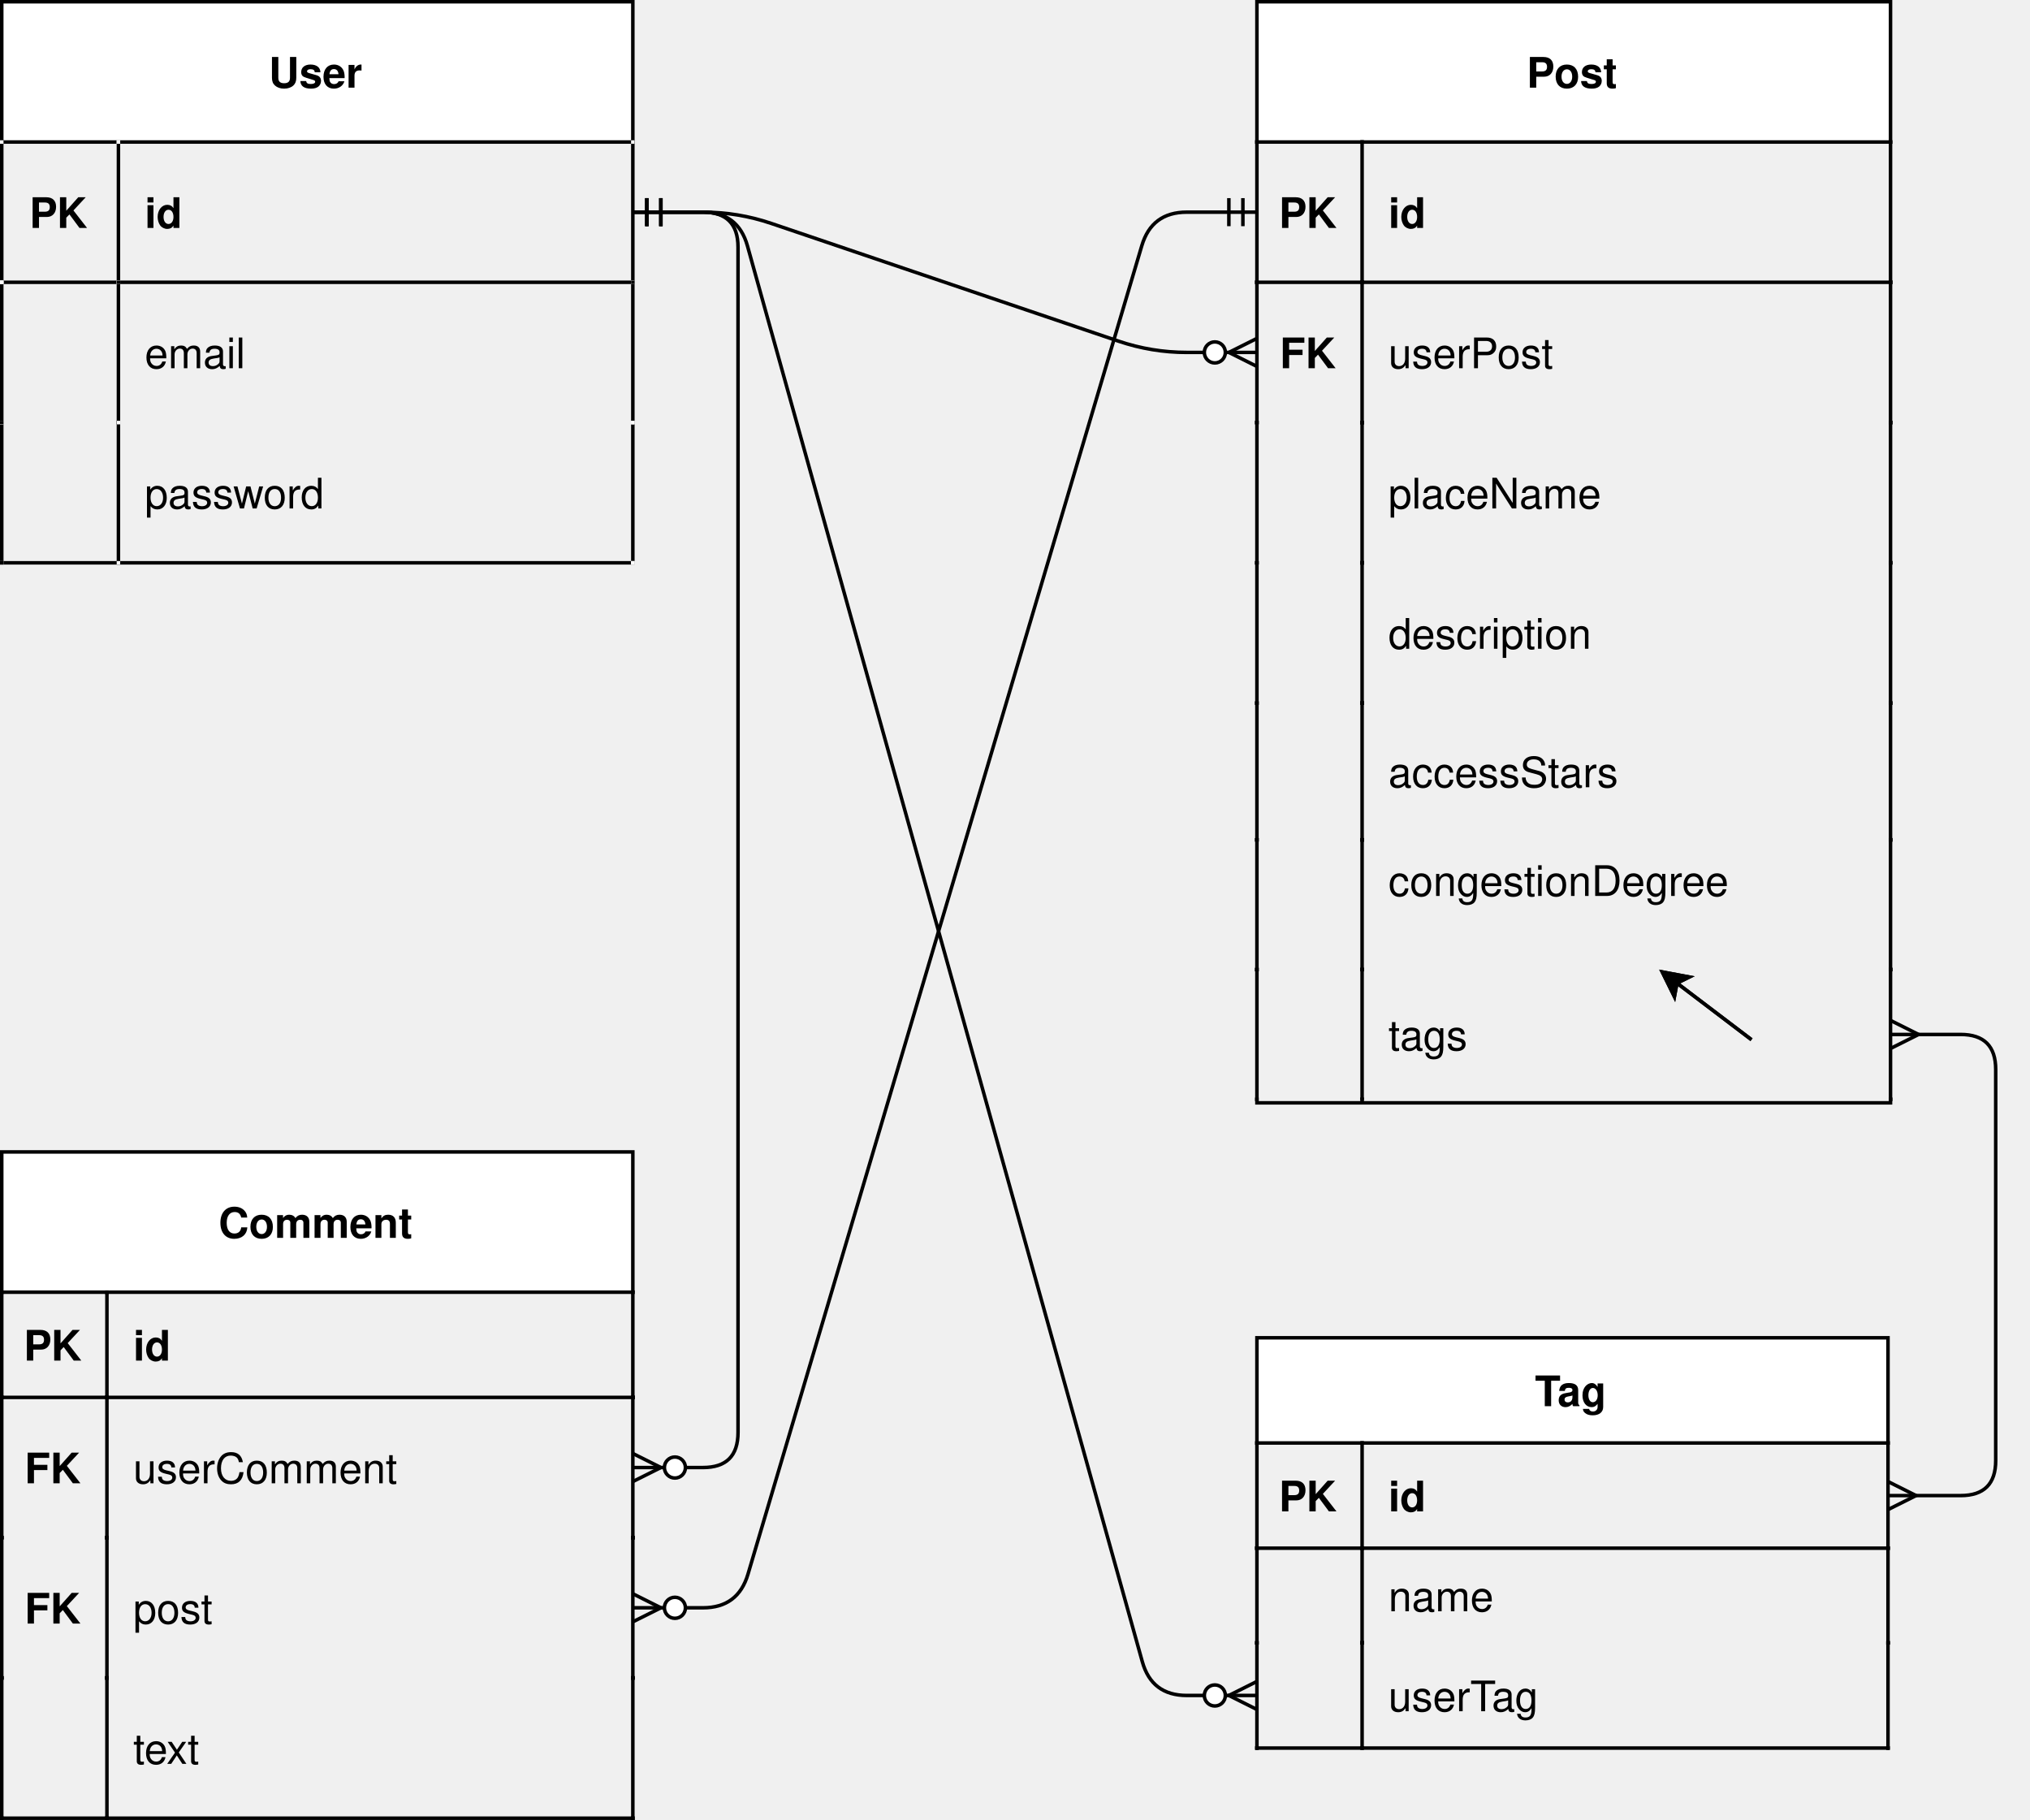
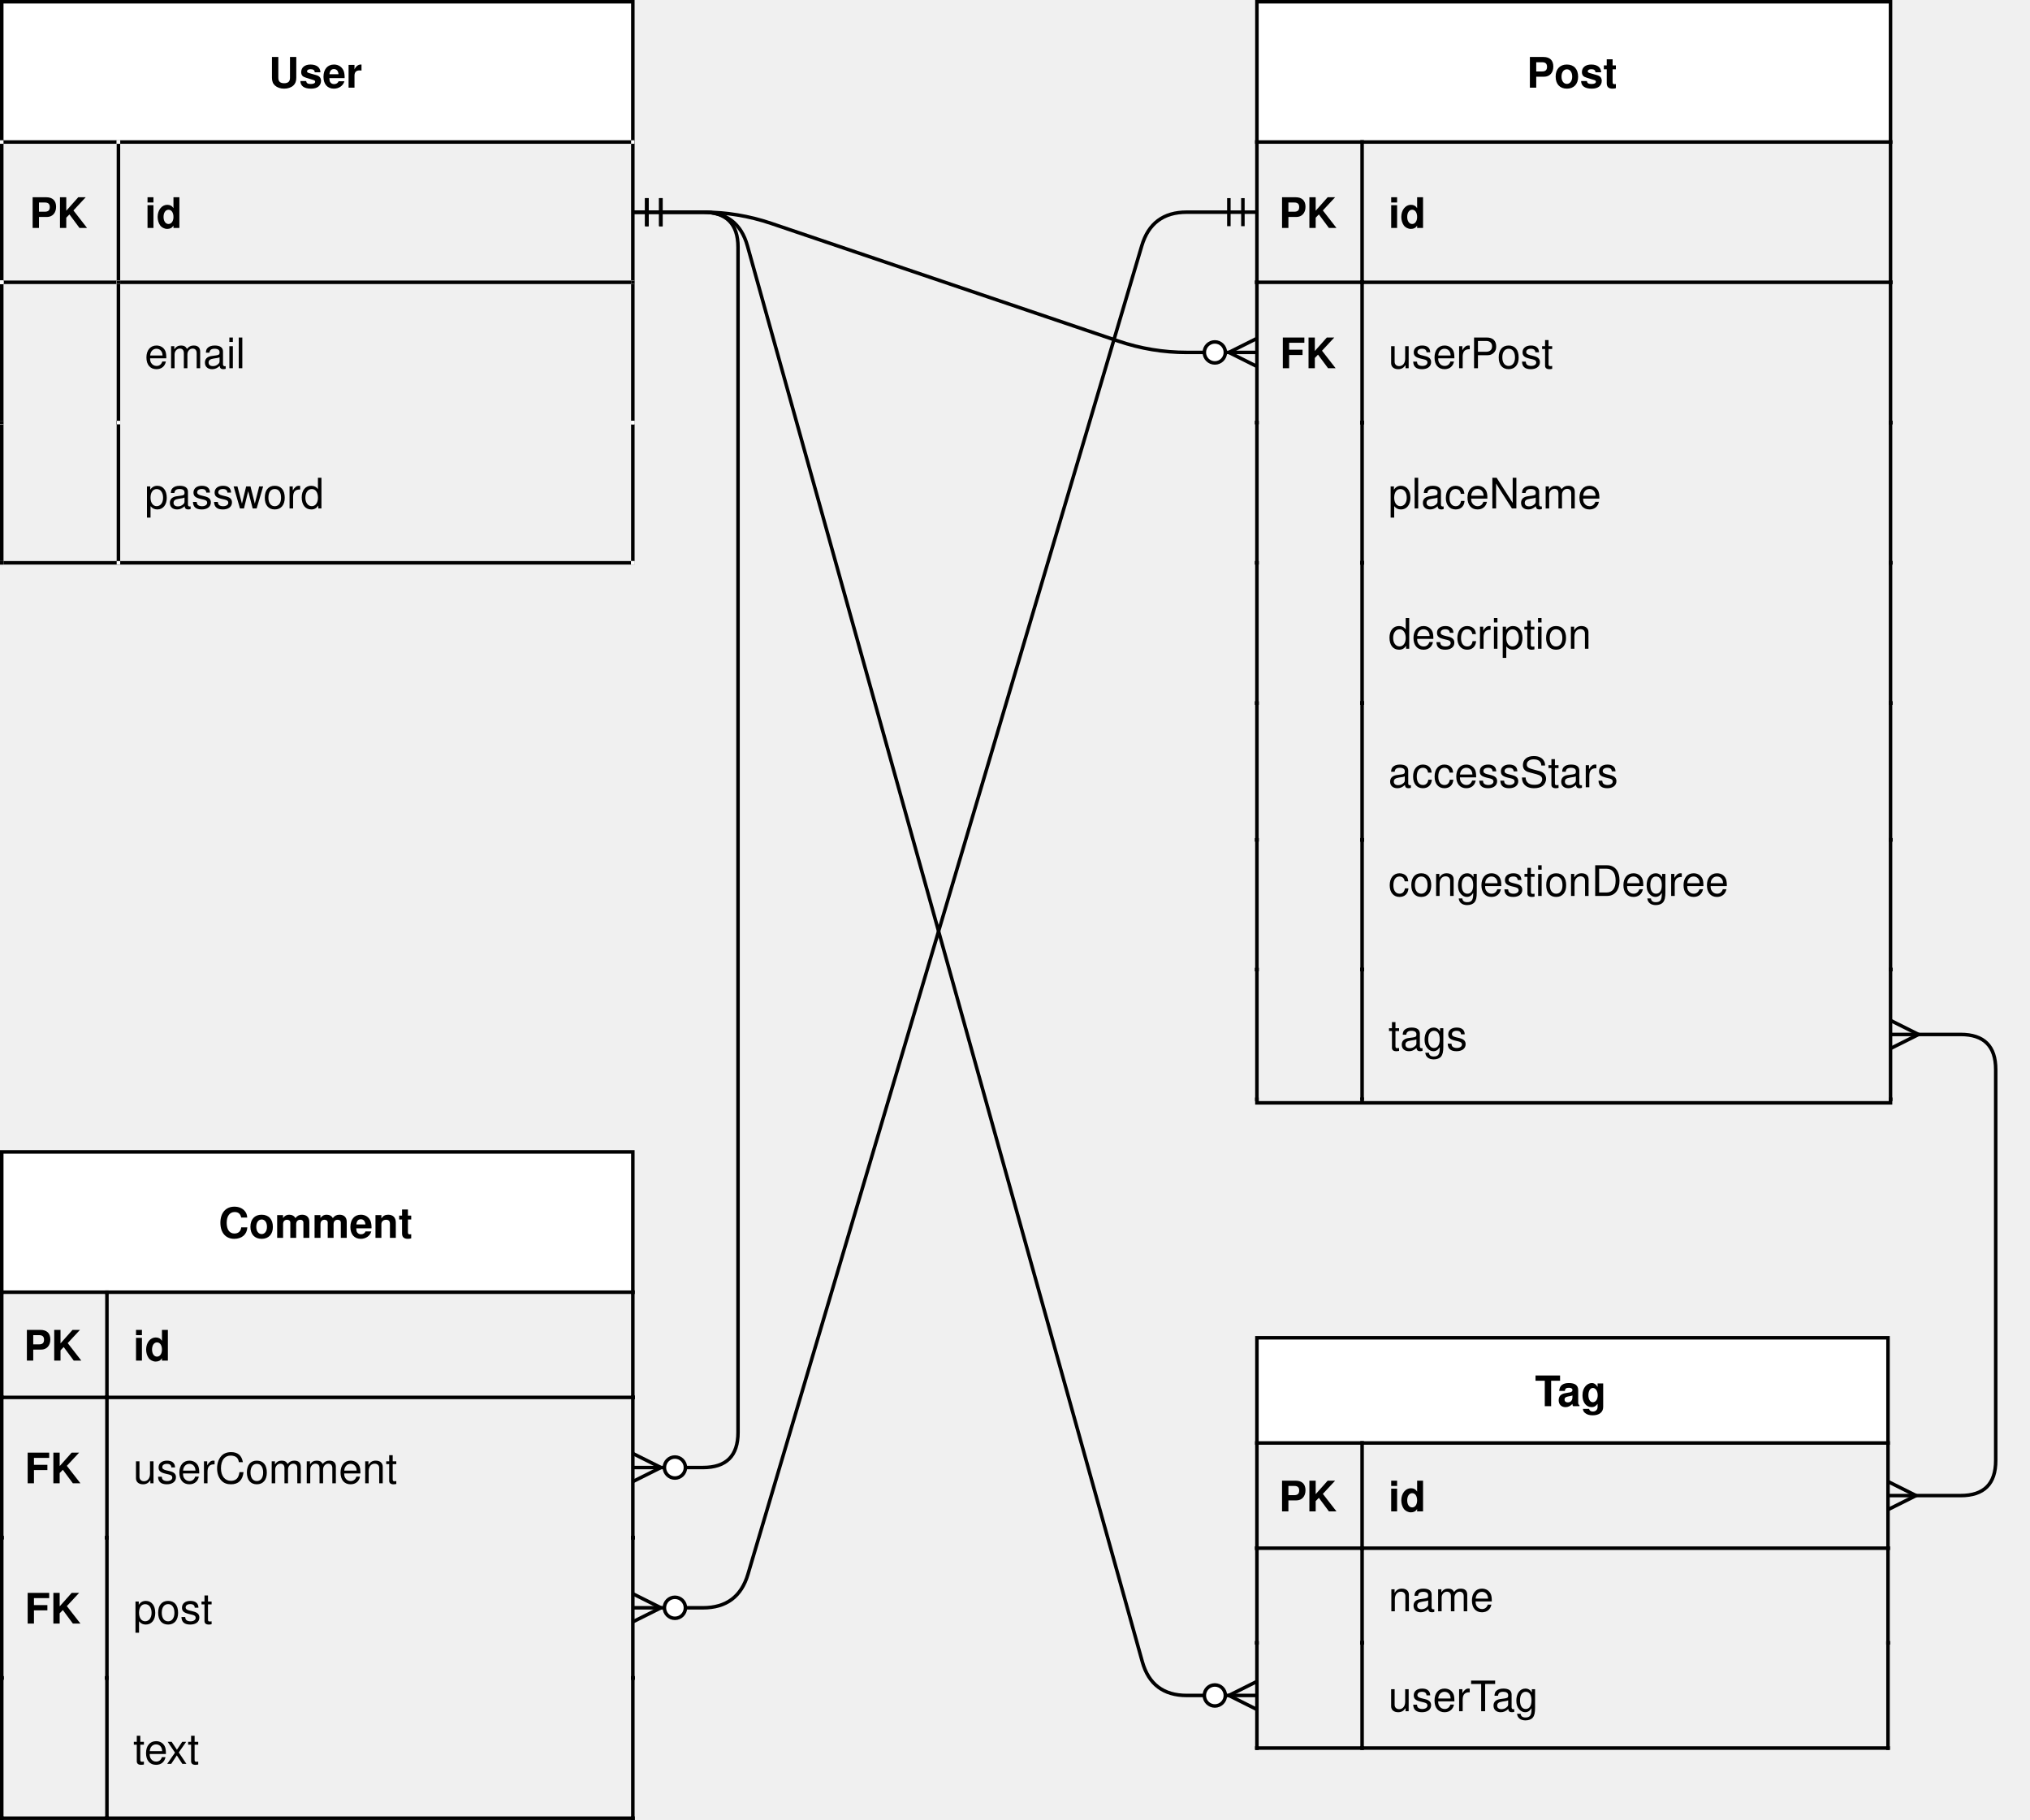
- <svg xmlns="http://www.w3.org/2000/svg" host="65bd71144e" version="1.1" width="579px" height="519px" viewBox="-0.5 -0.5 579 519" content="&lt;mxfile&gt;&lt;diagram id=&quot;bS2KC_jvczTgDklb70EX&quot; name=&quot;ページ1&quot;&gt;7V1dc6M2FP01fmwGEBh4rJPsdqbZdifZTrePWqNgZjHygJLY++srjMSXjC1A/oRMJmMJfBE6R/dIVxcyAffL9ecYrhZfsIfCiaF56wl4mBjG1LLp37Rik1XYAGQVfhx4WZVWVLwEv1BWqfPat8BDCavLqgjGIQlW1co5jiI0J5U6GMf4o3raKw69SsUK+kioeJnDUKz9N/DIgt2FpRX1f6DAX7ArW/zADzj/6cf4LWKXmxjgdfuTHV5Cboqdnyyghz9KVeBxAu5jjEn2abm+R2Has9Ve+9RwNG92jCIi84Upa8c7DN/Yrf+ToJg1jmx4f9B2rtKPBP5Iq2YJgTFhsJkaraBAEBhE9KvgQd+WwxCukmB7elazCELvCW7wG+GGeGn2GqyR95yhlp5LAXyixtJiavyVGn9hjUkPwzDwI/p5Tu8yveIsRgltyxNMCDsj/cY9DnG8bT7Qtj/bdsf4J2o+wsHe2gjCsHTmp+0Prfdj6AWoYp9hDGZi/zNI3lFM0LpUxfD4jPASkXhDT2FHTTP7Bhs5upsVPwoa6g5DbVGioM6hhIz6fm45v9gzHSow8mk/5lfTDbtyOdMRLmeZ4tVA7WIwpEBEkKBZyv2kzDn6oXSbRdWWiQ2s1AVWNjKS9jUJYFjcWp17KbhejFffYOwjwipWOEip8/hOccpZVsI7wlFqieAVOxiiV/7dH5gQvORMZX2SG912iDWjv7SL7rU7a2LR5t7Tsl6U6W96ekw5FFHi0YGT2kCUvx8oIYr4K3IxH+2HycjpoMmxz9xDvgoR9qFuCKh//bMd7lsxgAXurSHVapDWPQ+mXfcabj32IvA8FLXBKvcgUljJO44SOADcGY6mmaZlWdOpqU3bQbXDT/QzrtgvAIEh9NB5GcK1KDt3lqzgPIj8p+yb0xqFrEul0HovwuXRb07vbN11Lcs0TQAsd4c4dGdYF+uKKWZehfTUWXgO6WnHxdbS45xSeqyeqCt3K8gLuL0T644pDdRwdGcq0AMtYRBeuvT0Yk27maU8a0ap4ayyR6m5DKnRjVNqjXPLWtPOa9jSSA1Ha1yBHiuYJB84vviVzgknKfLEGeWGEcsRifUVUzc8hnrPF+rVmOvfG+u9sw2RK0A3+0uRK0b/L3EGcnVx1nyo9Yyz7kRexRzEFQPstxVqbQWXKz9hLOFjuHfUneua7hqOrWsucFTqRRfravXCFcPxAwu2HotE6/0Ql32AlfoA03EdzdapW1E71+1iXTHHxID+JQrQJSyBjyxAu6OtxxMgMcz+6dwCdKJlcFXnRD8CpKEbkhiJAfq3BMV7FzAXIkknlCB56owSlDNLjO2PEnQWCWqIwh5Pg/rG369VgXZ4jqk0WEMSHTFSvwrhHP0Fl2hUnQ7cGVUnp5YYjB1V5zyqMz2t6uha36DrDcmOPFoDkh16bYEhHkrmcbAiAY5G5elAn1F5Cnb1zXUbpUeR9BiavPQAV4X09F3r3o70FMNAufbsg6q/9tStq/YO4qIYzucoSV4IjJNRe7rwR634dKdXF+uq6dU3+W0UH1Xiw5GWER9bhfj0XfLekvg40nC1lYc9UCkQn5p1xd5BF5fGFHafDhy67nlAfoxom6nTArqW9+soRu34pFiMOtOti3XFdDPHBHxldBSYt0ufmsXI3pGPe0wxMoedhH8ALTYyhi1GpjhfIdAf+BKoK3FG1SkmOWJ09x4vl2kfNlFrTMU/9VtXAJ8bHHztiqtiT0g3rmImcnWJ+MVgU/7Gk/obcLrhLua/DjgPvxgG7Z4HbInOfoWQsaZaEcRk2DHTXg1N1lUAqzMBlbSRMqeaN+NO3qWohn3CB8h1XdzGG5Pna0Oit4L0eIRcwppqTyBGstL0+EPriguRklNKR+tdO1np6JUTcnrCjPtwlyId+a7HabRDjGqN2lEbE8PSDv7URTnLfXysqiMxblo0DDFyOYrGmUTDOqVocJwHultWwapFaPmmVEKMVNLbH1WiEzFuWyUk3qCLPB/xqRjtwYBsnlEI0yyfx+JINmHLdrt0eqezBVmGrP9R5P2e/psHWnx8/oVi/A1/gdFmwvbIimNLGHl/R6gT7LRl8eY79zhp4b+0cGfx4sO6fPBhw0o7yMF6AL/Fc9YF/OXMhOvfpHiAO+0eWc+SP09U2ZXilfG2W99RpRl7ePQ11cpJab+WtYjJDn8nDLeQ3RD7UkEbwY7J28Ps/OZU7WSdINjpRD+JoOh10E/K68gRK497XBCzplVm1Sx0ZdYRiSXx8MRNE4vvdFeJ5VwYsaZGlRC6VntRniyz7JqhmhmVzBKjt9+g3zi12pUNAq4oG6Qpw6OZsA0Tqx2Mbc7vqL1qMfcbBxM8dBX5hsZ1xFuPmODRF12jIbOMJ+ycMm3D2PEq1XMHUfukbUgi4Bz07FefisHNDyYVox/0N51eAQYf7lTimXe/X0NE01Chs+AaI5Vy3Qy6RRn3dWt791u3pnrIiVHG6MZettQP7JYOtzv4UuZUoz/4/72lxOE6kqnrSqbC4Br/c5bkGDQHMN8Vg1pp4ti+8MPt+twGvG96kmtKvIG7HNVkYJZClvs7vRYX3BlkrAQUtYalRs+woGWCO802dBu4dJFngmr0GfD4+IEgYacebrkfNvZw2x62xEX73h4+d2QerQPynZuln0u7irRUbCqmBb6neKxdShn2HNxdklDK424mOVWyGRaQIptgCNQMAbdmSGHU35IIL6hl7bKJr5s9ZD0Ut21LoPytCxUGScQWj8ogk28bc+CBnLvawSCnYsgEtbZ0ZhAtxhiT8ukxXC2+YA+lZ/wP&lt;/diagram&gt;&lt;/mxfile&gt;" style="background-color: rgb(255, 255, 255);">
+ <svg xmlns="http://www.w3.org/2000/svg" host="65bd71144e" version="1.1" width="579px" height="519px" viewBox="-0.5 -0.5 579 519" content="&lt;mxfile&gt;&lt;diagram id=&quot;bS2KC_jvczTgDklb70EX&quot; name=&quot;ページ1&quot;&gt;7V1dc6M2FP01fmwGENjwWDvZ7Uyz7U6ynW4ftUbBzGLkASWx99dXGIkvGUeAbGODJ5OxBFyEztE94uqCJ2Cx3n6O4Gb1BbsomBiau52A+4lhTK0Z/Z9U7NKKGQBphRf5blql5RXP/i+UVuq89tV3Uczq0iqCcUD8TblyicMQLUmpDkYRfi/v9oIDt1SxgR4SKp6XMBBr//VdsmJXYWl5/R/I91bszBbf8AMuf3oRfg3Z6SYGeNl/0s1ryE2x/eMVdPF7oQo8TMAiwpik39bbBQqSni332qearVmzIxQSmQOmrB1vMHhll/5PjCLWOLLj/UHbuUm+EvgjqZrHBEaEwWZqtIICQaAf0kPBvb4vBwHcxP5+97Rm5QfuI9zhV8IN8dL8xd8i9ylFLdmXAvhIjSXFxPgLNf7MGpNshoHvhfT7kl5lcsZ5hGLalkcYE7ZHcsQCBzjaNx9o+8++3RH+ieq3cLD3NvwgKOz5af+h9V4EXR+V7DOMwVzsfwbJG4oI2haqGB6fEV4jEu3oLmyraaZHsJGjO2nxPaehbjPUVgUK6hxKyKjvZZazkz3RoQJDj/ZjdjbdmJVOZ9rC6SxTPBuonAwGFIgQEjRPuB8XOUe/FC4zr9ozsYaVusDKWkbSviY+DPJLq3IvAdeN8OYbjDxEWMUG+wl1Ht4oThnLCniHOEwsEbxhGwP0wo/9gQnBa85U1ieZ0X2HWHP6R7tood1ZE4s2d0HLel6mf8nuEeVQSIlHB05iA1H+vqOYKOKvyMVstH9MRk4HTY595hHylYhwDHVDQP3rn81w34sBzHFvDKlWgbTqeTDtupdg77FXvuuisAlWmQeRwkrecRTAAeDOsDXNNC3Lmk5NbdoMqgN+optxxX4BCAyhmy7LEK5F6b7zeAOXfug9pkdOKxSy+kqh7VGEi6PfnN7NdMexLNM0AbCcA+LQnmFtrCummHkV0lNl4SWkpxkXG0uPfU7psTqirtytINfn9s6sO6Y0UMPRnalAD7SGftB36enEmmYzS3nWjFLDWTUbpaYfUqMb59Qa+5a1ppnXmEkjNRytcQR6bGAcv+Oo93c6Z5ykyBNnlBtGLFsk1ldM3fAY6r1cqFdjrv9orPduZohcAbrZXYocMfrfxxnI1cVZs6HWMc56EHkVcxBHDLDfVqi1EVyO/ISxgI/h3FF3rmu6Y9gzXXOArVIv2lhXqxeOGI4fWLD1VCTaHoe46AOsxAeYtmNrM526FbVz3TbWFXNMDOj3UYD6cAt8YgE6HG09nQCJYfZPlxagM90Gl3VO9CNAGrohiZEYoH+NUXT0BqYnknRGCZKnzihBGbPE2P4oQReRoJoo7Ok0qGv8/VoV6IDnmEqDNSTRESP1mwAu0V9wjUbVacGdUXUyaonB2FF1LqM60/Oqjq51DbrekOzIozUg2aHnFhjiongZ+Rvi43BUnhb0GZUnZ1fXXLdRehRJj6HJSw9wVEhP13vd25GefBgo155jUHXXnqp11d5BvCmGyyWK42cCo3jUnjb8USs+7enVxrpqenVNfhvFR5X4cKRlxGemQny63vLekvjY0nA1lYcjUCkQn4p1xd5BF2+NKeweHTj0vuceeRGibaZOC+ha1q+jGDXjk2Ixak23NtYV080cE/CV0VFg3iF9qhej2YF83FOKkTnsJPwP0GIjY9hiZIrzFQK9gd8CtSXOqDr5JEeM7i7wep30YR21xlT8c791BfC5wYevXXFUrAnpxlXMRK4uET8fbMrfeFJ9A0473MX81wHn4efDoNnzgA3ROa4QMtZUK4KYDDtm2quhybYMYHkmoJI2UuZU82ZcyeuLaszO+AC5rovLeGPyfGVIdFaQDo+QS1hT7QnESFaSHv/RfUVPpOSc0tF41U5WOjrlhJyfMOM6XF+kI1v1OI92iFGtUTsqY2JY2sGfuihmuY+PVbUkxk2LhiFGLkfRuJBoWOcUDY7zQFfLSlg1CC3flEqIkUp6+aNKtCLGbauExBt0keshPhWjPeiT3RMKYJLl85BvSSds6WqXTq90viLrgPU/Ct3fk595oMWHp18owt/wFxjuJmyNLN+2hqH7d4hawU5bFu2+c4+TFP5LCncWL95vixvvd6x0gBysB/BrtGRdwF/OTLj+TfIHuJPukfUs2fNEpVUpXhntu/UNlZpxhEdfE62cFNZrWYuY7PB3wnAL6QWxg3LaCHZM3h5m5ze7bCftBMFOK/pJBEWvg35SXkeOWFnco0fMmpaZVbHQllknJJbEwxM3TSy+0l0mlt0zYk2NMiF0rfKiPFlmzSqGKmZUMkuM3n6DXu3U6lA2CLiibJC6DI96wtZMrA4wtj6/o/KqxcxvfJjgoavINzSuI956wgSPrugaNZllPGHnnGkbxoFXqV46iNolbUMSAftDz371qRjc/GBSMbpBf9PpFWDw4U4lnvnw+zVENA0VOguuMVIp182gXZTxWLc2d79Va6qHnBhlDG/sZUvdwG7ocNuDL2VONfqD/+0tJQ7XlkxdVzIVBtf4y1mSY9AcwHxXDGoliWPHwg+363Nr8L7pSa4l3vAIyPcpqom2PvnOzdLvhRUZWsoXZJICX4851QpPJebZLjIv4WVOG4i3y4F4wwJlE7LxUlAxBJyKIYURU0vi1kwta9d1fN0dIetHMa+mBMqeWC8xSCIuc1IGmXzJjQPP5wTNGWSXDJmg0pbWDKLFCGNS3D2Cm9UX7KJkj/8B&lt;/diagram&gt;&lt;/mxfile&gt;" style="background-color: rgb(255, 255, 255);">
  <defs>
    <linearGradient x1="0%" y1="0%" x2="0%" y2="100%" id="mx-gradient-ffffff-1-ffffff-1-s-0">
      <stop offset="0%" style="stop-color: rgb(255, 255, 255); stop-opacity: 1;" />
      <stop offset="100%" style="stop-color: rgb(255, 255, 255); stop-opacity: 1;" />
    </linearGradient>
    <clipPath id="mx-clip-0-40-33-40-0">
      <rect x="0" y="40" width="33" height="40" />
    </clipPath>
    <clipPath id="mx-clip-39-40-141-40-0">
      <rect x="39" y="40" width="141" height="40" />
    </clipPath>
    <clipPath id="mx-clip-39-80-141-40-0">
      <rect x="39" y="80" width="141" height="40" />
    </clipPath>
    <clipPath id="mx-clip-39-120-141-40-0">
      <rect x="39" y="120" width="141" height="40" />
    </clipPath>
    <clipPath id="mx-clip-358-40-30-40-0">
      <rect x="358" y="40" width="30" height="40" />
    </clipPath>
    <clipPath id="mx-clip-394-40-145-40-0">
      <rect x="394" y="40" width="145" height="40" />
    </clipPath>
    <clipPath id="mx-clip-358-80-30-40-0">
      <rect x="358" y="80" width="30" height="40" />
    </clipPath>
    <clipPath id="mx-clip-394-80-145-40-0">
      <rect x="394" y="80" width="145" height="40" />
    </clipPath>
    <clipPath id="mx-clip-394-120-145-40-0">
      <rect x="394" y="120" width="145" height="40" />
    </clipPath>
    <clipPath id="mx-clip-394-160-145-40-0">
      <rect x="394" y="160" width="145" height="40" />
    </clipPath>
    <clipPath id="mx-clip-394-200-145-39-0">
      <rect x="394" y="200" width="145" height="39" />
    </clipPath>
    <clipPath id="mx-clip-394-239-145-37-0">
      <rect x="394" y="239" width="145" height="37" />
    </clipPath>
    <clipPath id="mx-clip-394-276-145-37-0">
      <rect x="394" y="276" width="145" height="37" />
    </clipPath>
    <clipPath id="mx-clip-0-368-30-30-0">
      <rect x="0" y="368" width="30" height="30" />
    </clipPath>
    <clipPath id="mx-clip-36-368-144-30-0">
      <rect x="36" y="368" width="144" height="30" />
    </clipPath>
    <clipPath id="mx-clip-0-398-30-40-0">
      <rect x="0" y="398" width="30" height="40" />
    </clipPath>
    <clipPath id="mx-clip-36-398-144-40-0">
      <rect x="36" y="398" width="144" height="40" />
    </clipPath>
    <clipPath id="mx-clip-0-438-30-40-0">
      <rect x="0" y="438" width="30" height="40" />
    </clipPath>
    <clipPath id="mx-clip-36-438-144-40-0">
      <rect x="36" y="438" width="144" height="40" />
    </clipPath>
    <clipPath id="mx-clip-36-478-144-40-0">
      <rect x="36" y="478" width="144" height="40" />
    </clipPath>
    <clipPath id="mx-clip-358-411-30-30-0">
      <rect x="358" y="411" width="30" height="30" />
    </clipPath>
    <clipPath id="mx-clip-394-411-144-30-0">
      <rect x="394" y="411" width="144" height="30" />
    </clipPath>
    <clipPath id="mx-clip-394-441-144-27-0">
      <rect x="394" y="441" width="144" height="27" />
    </clipPath>
    <clipPath id="mx-clip-394-468-144-30-0">
      <rect x="394" y="468" width="144" height="30" />
    </clipPath>
  </defs>
  <g>
    <path d="M 0 40 L 0 0 L 180 0 L 180 40" fill="url(#mx-gradient-ffffff-1-ffffff-1-s-0)" stroke="#000000" stroke-miterlimit="10" pointer-events="all" />
    <path d="M 0 40 L 0 160 L 180 160 L 180 40" fill="none" stroke="#000000" stroke-miterlimit="10" pointer-events="none" />
    <path d="M 0 40 L 180 40" fill="none" stroke="#000000" stroke-miterlimit="10" pointer-events="none" />
    <path d="M 33.28 40 L 33.28 80 L 33.28 120 L 33.28 160" fill="none" stroke="#000000" stroke-miterlimit="10" pointer-events="none" />
    <g fill="#000000" font-family="Helvetica" font-weight="bold" pointer-events="none" text-anchor="middle" font-size="12px">
      <text x="89.5" y="24.5">
                User
            </text>
    </g>
    <path d="M 0 40 M 180 40 M 180 80 L 0 80" fill="none" stroke="#000000" stroke-linecap="square" stroke-miterlimit="10" pointer-events="none" />
    <path d="M 0 40 M 33.28 40 M 33.28 80 M 0 80" fill="none" stroke="#ffffff" stroke-linecap="square" stroke-miterlimit="10" pointer-events="none" />
    <g fill="#000000" font-family="Helvetica" font-weight="bold" pointer-events="none" clip-path="url(#mx-clip-0-40-33-40-0)" text-anchor="middle" font-size="12px">
      <text x="16.14" y="64.5">
                PK
            </text>
    </g>
    <path d="M 33.28 40 M 180 40 M 180 80 M 33.28 80" fill="none" stroke="#ffffff" stroke-linecap="square" stroke-miterlimit="10" pointer-events="none" />
    <g fill="#000000" font-family="Helvetica" font-weight="bold" text-decoration="underline" pointer-events="none" clip-path="url(#mx-clip-39-40-141-40-0)" font-size="12px">
      <text x="40.78" y="64.5">
                id
            </text>
    </g>
    <path d="M 0 80 M 180 80 M 180 120 M 0 120" fill="none" stroke="#ffffff" stroke-linecap="square" stroke-miterlimit="10" pointer-events="none" />
    <path d="M 0 80 M 33.28 80 M 33.28 120 M 0 120" fill="none" stroke="#ffffff" stroke-linecap="square" stroke-miterlimit="10" pointer-events="none" />
    <path d="M 33.28 80 M 180 80 M 180 120 M 33.28 120" fill="none" stroke="#000000" stroke-linecap="square" stroke-miterlimit="10" pointer-events="none" />
    <g fill="#000000" font-family="Helvetica" pointer-events="none" clip-path="url(#mx-clip-39-80-141-40-0)" font-size="12px">
      <text x="40.78" y="104.5">
                email
            </text>
    </g>
    <path d="M 0 120 M 180 120 M 180 160 M 0 160" fill="none" stroke="#ffffff" stroke-linecap="square" stroke-miterlimit="10" pointer-events="none" />
    <path d="M 0 120 M 33.28 120 M 33.28 160 M 0 160" fill="none" stroke="#000000" stroke-linecap="square" stroke-miterlimit="10" pointer-events="none" />
    <path d="M 33.28 120 M 180 120 M 180 160 M 33.28 160" fill="none" stroke="#ffffff" stroke-linecap="square" stroke-miterlimit="10" pointer-events="none" />
    <g fill="#000000" font-family="Helvetica" pointer-events="none" clip-path="url(#mx-clip-39-120-141-40-0)" font-size="12px">
      <text x="40.78" y="144.5">
                password
            </text>
    </g>
    <path d="M 358 40 L 358 0 L 538.72 0 L 538.72 40" fill="url(#mx-gradient-ffffff-1-ffffff-1-s-0)" stroke="#000000" stroke-miterlimit="10" pointer-events="none" />
    <path d="M 358 40 L 358 314 L 538.72 314 L 538.72 40" fill="none" stroke="#000000" stroke-miterlimit="10" pointer-events="none" />
    <path d="M 358 40 L 538.72 40" fill="none" stroke="#000000" stroke-miterlimit="10" pointer-events="none" />
    <path d="M 388 40 L 388 80 L 388 120 L 388 160 L 388 200 L 388 239 L 388 276 L 388 313" fill="none" stroke="#000000" stroke-miterlimit="10" pointer-events="none" />
    <g fill="#000000" font-family="Helvetica" font-weight="bold" pointer-events="none" text-anchor="middle" font-size="12px">
      <text x="447.86" y="24.5">
                Post
            </text>
    </g>
    <path d="M 358 40 M 538.72 40 M 538.72 80 L 358 80" fill="none" stroke="#000000" stroke-linecap="square" stroke-miterlimit="10" pointer-events="none" />
    <path d="M 358 40 M 388 40 M 388 80 M 358 80" fill="none" stroke="#000000" stroke-linecap="square" stroke-miterlimit="10" pointer-events="none" />
    <g fill="#000000" font-family="Helvetica" font-weight="bold" pointer-events="none" clip-path="url(#mx-clip-358-40-30-40-0)" text-anchor="middle" font-size="12px">
      <text x="372.5" y="64.5">
                PK
            </text>
    </g>
    <path d="M 388 40 M 538.72 40 M 538.72 80 M 388 80" fill="none" stroke="#000000" stroke-linecap="square" stroke-miterlimit="10" pointer-events="none" />
    <g fill="#000000" font-family="Helvetica" font-weight="bold" text-decoration="underline" pointer-events="none" clip-path="url(#mx-clip-394-40-145-40-0)" font-size="12px">
      <text x="395.5" y="64.5">
                id
            </text>
    </g>
    <path d="M 358 80 M 538.72 80 M 538.72 120 M 358 120" fill="none" stroke="#000000" stroke-linecap="square" stroke-miterlimit="10" pointer-events="none" />
    <path d="M 358 80 M 388 80 M 388 120 M 358 120" fill="none" stroke="#000000" stroke-linecap="square" stroke-miterlimit="10" pointer-events="none" />
    <g fill="#000000" font-family="Helvetica" font-weight="bold" pointer-events="none" clip-path="url(#mx-clip-358-80-30-40-0)" text-anchor="middle" font-size="12px">
      <text x="372.5" y="104.5">
                FK
            </text>
    </g>
    <path d="M 388 80 M 538.72 80 M 538.72 120 M 388 120" fill="none" stroke="#000000" stroke-linecap="square" stroke-miterlimit="10" pointer-events="none" />
    <g fill="#000000" font-family="Helvetica" pointer-events="none" clip-path="url(#mx-clip-394-80-145-40-0)" font-size="12px">
      <text x="395.5" y="104.5">
                userPost
            </text>
    </g>
    <path d="M 358 120 M 538.72 120 M 538.72 160 M 358 160" fill="none" stroke="#000000" stroke-linecap="square" stroke-miterlimit="10" pointer-events="none" />
    <path d="M 358 120 M 388 120 M 388 160 M 358 160" fill="none" stroke="#000000" stroke-linecap="square" stroke-miterlimit="10" pointer-events="none" />
    <path d="M 388 120 M 538.72 120 M 538.72 160 M 388 160" fill="none" stroke="#000000" stroke-linecap="square" stroke-miterlimit="10" pointer-events="none" />
    <g fill="#000000" font-family="Helvetica" pointer-events="none" clip-path="url(#mx-clip-394-120-145-40-0)" font-size="12px">
      <text x="395.5" y="144.5">
                placeName
            </text>
    </g>
    <path d="M 358 160 M 538.72 160 M 538.72 200 M 358 200" fill="none" stroke="#000000" stroke-linecap="square" stroke-miterlimit="10" pointer-events="none" />
    <path d="M 358 160 M 388 160 M 388 200 M 358 200" fill="none" stroke="#000000" stroke-linecap="square" stroke-miterlimit="10" pointer-events="none" />
    <path d="M 388 160 M 538.72 160 M 538.72 200 M 388 200" fill="none" stroke="#000000" stroke-linecap="square" stroke-miterlimit="10" pointer-events="none" />
    <g fill="#000000" font-family="Helvetica" pointer-events="none" clip-path="url(#mx-clip-394-160-145-40-0)" font-size="12px">
      <text x="395.5" y="184.5">
                description
            </text>
    </g>
    <path d="M 358 200 M 538.72 200 M 538.72 239 M 358 239" fill="none" stroke="#000000" stroke-linecap="square" stroke-miterlimit="10" pointer-events="none" />
    <path d="M 358 200 M 388 200 M 388 239 M 358 239" fill="none" stroke="#000000" stroke-linecap="square" stroke-miterlimit="10" pointer-events="none" />
    <path d="M 388 200 M 538.72 200 M 538.72 239 M 388 239" fill="none" stroke="#000000" stroke-linecap="square" stroke-miterlimit="10" pointer-events="none" />
    <g fill="#000000" font-family="Helvetica" pointer-events="none" clip-path="url(#mx-clip-394-200-145-39-0)" font-size="12px">
      <text x="395.5" y="224">
                accessStars
            </text>
    </g>
    <path d="M 358 239 M 538.72 239 M 538.72 276 M 358 276" fill="none" stroke="#000000" stroke-linecap="square" stroke-miterlimit="10" pointer-events="none" />
    <path d="M 358 239 M 388 239 M 388 276 M 358 276" fill="none" stroke="#000000" stroke-linecap="square" stroke-miterlimit="10" pointer-events="none" />
    <path d="M 388 239 M 538.72 239 M 538.72 276 M 388 276" fill="none" stroke="#000000" stroke-linecap="square" stroke-miterlimit="10" pointer-events="none" />
    <g fill="#000000" font-family="Helvetica" pointer-events="none" clip-path="url(#mx-clip-394-239-145-37-0)" font-size="12px">
      <text x="395.5" y="255">
                congestionDegree
            </text>
    </g>
    <path d="M 358 276 M 538.72 276 M 538.72 313 M 358 313" fill="none" stroke="#000000" stroke-linecap="square" stroke-miterlimit="10" pointer-events="none" />
    <path d="M 358 276 M 388 276 M 388 313 M 358 313" fill="none" stroke="#000000" stroke-linecap="square" stroke-miterlimit="10" pointer-events="none" />
    <path d="M 388 276 M 538.72 276 M 538.72 313 M 388 313" fill="none" stroke="#000000" stroke-linecap="square" stroke-miterlimit="10" pointer-events="none" />
    <g fill="#000000" font-family="Helvetica" pointer-events="none" clip-path="url(#mx-clip-394-276-145-37-0)" font-size="12px">
      <text x="395.5" y="299">
                tags
            </text>
    </g>
    <path d="M 0 368 L 0 328 L 180 328 L 180 368" fill="url(#mx-gradient-ffffff-1-ffffff-1-s-0)" stroke="#000000" stroke-miterlimit="10" pointer-events="none" />
    <path d="M 0 368 L 0 518 L 180 518 L 180 368" fill="none" stroke="#000000" stroke-miterlimit="10" pointer-events="none" />
    <path d="M 0 368 L 180 368" fill="none" stroke="#000000" stroke-miterlimit="10" pointer-events="none" />
    <path d="M 30 368 L 30 398 L 30 438 L 30 478 L 30 518" fill="none" stroke="#000000" stroke-miterlimit="10" pointer-events="none" />
    <g fill="#000000" font-family="Helvetica" font-weight="bold" pointer-events="none" text-anchor="middle" font-size="12px">
      <text x="89.5" y="352.5">
                Comment
            </text>
    </g>
    <path d="M 0 368 M 180 368 M 180 398 L 0 398" fill="none" stroke="#000000" stroke-linecap="square" stroke-miterlimit="10" pointer-events="none" />
    <path d="M 0 368 M 30 368 M 30 398 M 0 398" fill="none" stroke="#000000" stroke-linecap="square" stroke-miterlimit="10" pointer-events="none" />
    <g fill="#000000" font-family="Helvetica" font-weight="bold" pointer-events="none" clip-path="url(#mx-clip-0-368-30-30-0)" text-anchor="middle" font-size="12px">
      <text x="14.5" y="387.5">
                PK
            </text>
    </g>
    <path d="M 30 368 M 180 368 M 180 398 M 30 398" fill="none" stroke="#000000" stroke-linecap="square" stroke-miterlimit="10" pointer-events="none" />
    <g fill="#000000" font-family="Helvetica" font-weight="bold" text-decoration="underline" pointer-events="none" clip-path="url(#mx-clip-36-368-144-30-0)" font-size="12px">
      <text x="37.5" y="387.5">
                id
            </text>
    </g>
    <path d="M 0 398 M 180 398 M 180 438 M 0 438" fill="none" stroke="#000000" stroke-linecap="square" stroke-miterlimit="10" pointer-events="none" />
    <path d="M 0 398 M 30 398 M 30 438 M 0 438" fill="none" stroke="#000000" stroke-linecap="square" stroke-miterlimit="10" pointer-events="none" />
    <g fill="#000000" font-family="Helvetica" font-weight="bold" pointer-events="none" clip-path="url(#mx-clip-0-398-30-40-0)" text-anchor="middle" font-size="12px">
      <text x="14.5" y="422.5">
                FK
            </text>
    </g>
    <path d="M 30 398 M 180 398 M 180 438 M 30 438" fill="none" stroke="#000000" stroke-linecap="square" stroke-miterlimit="10" pointer-events="none" />
    <g fill="#000000" font-family="Helvetica" pointer-events="none" clip-path="url(#mx-clip-36-398-144-40-0)" font-size="12px">
      <text x="37.5" y="422.5">
                userComment
            </text>
    </g>
    <path d="M 0 438 M 180 438 M 180 478 M 0 478" fill="none" stroke="#000000" stroke-linecap="square" stroke-miterlimit="10" pointer-events="none" />
    <path d="M 0 438 M 30 438 M 30 478 M 0 478" fill="none" stroke="#000000" stroke-linecap="square" stroke-miterlimit="10" pointer-events="none" />
    <g fill="#000000" font-family="Helvetica" font-weight="bold" pointer-events="none" clip-path="url(#mx-clip-0-438-30-40-0)" text-anchor="middle" font-size="12px">
      <text x="14.5" y="462.5">
                FK
            </text>
    </g>
    <path d="M 30 438 M 180 438 M 180 478 M 30 478" fill="none" stroke="#000000" stroke-linecap="square" stroke-miterlimit="10" pointer-events="none" />
    <g fill="#000000" font-family="Helvetica" pointer-events="none" clip-path="url(#mx-clip-36-438-144-40-0)" font-size="12px">
      <text x="37.5" y="462.5">
                post
            </text>
    </g>
    <path d="M 0 478 M 180 478 M 180 518 M 0 518" fill="none" stroke="#000000" stroke-linecap="square" stroke-miterlimit="10" pointer-events="none" />
    <path d="M 0 478 M 30 478 M 30 518 M 0 518" fill="none" stroke="#000000" stroke-linecap="square" stroke-miterlimit="10" pointer-events="none" />
    <path d="M 30 478 M 180 478 M 180 518 M 30 518" fill="none" stroke="#000000" stroke-linecap="square" stroke-miterlimit="10" pointer-events="none" />
    <g fill="#000000" font-family="Helvetica" pointer-events="none" clip-path="url(#mx-clip-36-478-144-40-0)" font-size="12px">
      <text x="37.5" y="502.5">
                text
            </text>
    </g>
    <path d="M 180 60 L 200 60 Q 210 60 219.47 63.21 L 318.53 96.79 Q 328 100 338 100 L 358 100" fill="none" stroke="#000000" stroke-miterlimit="10" pointer-events="none" />
    <path d="M 184 56 L 184 64 M 188 56 L 188 64" fill="none" stroke="#000000" stroke-miterlimit="10" pointer-events="none" />
    <ellipse cx="346" cy="100" rx="3" ry="3" fill="#ffffff" stroke="#000000" pointer-events="none" />
    <path d="M 358 96 L 350 100 L 358 104" fill="none" stroke="#000000" stroke-miterlimit="10" pointer-events="none" />
    <path d="M 180 60 L 200 60 Q 210 60 210 70 L 210 408 Q 210 418 200 418 L 180 418" fill="none" stroke="#000000" stroke-miterlimit="10" pointer-events="none" />
    <path d="M 184 56 L 184 64 M 188 56 L 188 64" fill="none" stroke="#000000" stroke-miterlimit="10" pointer-events="none" />
    <ellipse cx="192" cy="418" rx="3" ry="3" fill="#ffffff" stroke="#000000" pointer-events="none" />
    <path d="M 180 422 L 188 418 L 180 414" fill="none" stroke="#000000" stroke-miterlimit="10" pointer-events="none" />
    <path d="M 358 60 L 338 60 Q 328 60 325.16 69.59 L 212.84 448.41 Q 210 458 200 458 L 180 458" fill="none" stroke="#000000" stroke-miterlimit="10" pointer-events="none" />
    <path d="M 354 64 L 354 56 M 350 64 L 350 56" fill="none" stroke="#000000" stroke-miterlimit="10" pointer-events="none" />
    <ellipse cx="192" cy="458" rx="3" ry="3" fill="#ffffff" stroke="#000000" pointer-events="none" />
    <path d="M 180 462 L 188 458 L 180 454" fill="none" stroke="#000000" stroke-miterlimit="10" pointer-events="none" />
    <path d="M 358 411 L 358 381 L 538 381 L 538 411" fill="#ffffff" stroke="#000000" stroke-miterlimit="10" pointer-events="none" />
    <path d="M 358 411 L 358 498 L 538 498 L 538 411" fill="none" stroke="#000000" stroke-miterlimit="10" pointer-events="none" />
    <path d="M 358 411 L 538 411" fill="none" stroke="#000000" stroke-miterlimit="10" pointer-events="none" />
    <path d="M 388 411 L 388 441 L 388 468 L 388 498" fill="none" stroke="#000000" stroke-miterlimit="10" pointer-events="none" />
    <g fill="#000000" font-family="Helvetica" font-weight="bold" pointer-events="none" text-anchor="middle" font-size="12px">
      <text x="447.5" y="400.5">
                Tag
            </text>
    </g>
    <path d="M 358 411 M 538 411 M 538 441 L 358 441" fill="none" stroke="#000000" stroke-linecap="square" stroke-miterlimit="10" pointer-events="none" />
    <path d="M 358 411 M 388 411 M 388 441 M 358 441" fill="none" stroke="rgb(0, 0, 0)" stroke-linecap="square" stroke-miterlimit="10" pointer-events="none" />
    <g fill="#000000" font-family="Helvetica" font-weight="bold" pointer-events="none" clip-path="url(#mx-clip-358-411-30-30-0)" text-anchor="middle" font-size="12px">
      <text x="372.5" y="430.5">
                PK
            </text>
    </g>
    <path d="M 388 411 M 538 411 M 538 441 M 388 441" fill="none" stroke="rgb(0, 0, 0)" stroke-linecap="square" stroke-miterlimit="10" pointer-events="none" />
    <g fill="#000000" font-family="Helvetica" font-weight="bold" text-decoration="underline" pointer-events="none" clip-path="url(#mx-clip-394-411-144-30-0)" font-size="12px">
      <text x="395.5" y="430.5">
                id
            </text>
    </g>
    <path d="M 358 441 M 538 441 M 538 468 M 358 468" fill="none" stroke="rgb(0, 0, 0)" stroke-linecap="square" stroke-miterlimit="10" pointer-events="none" />
    <path d="M 358 441 M 388 441 M 388 468 M 358 468" fill="none" stroke="rgb(0, 0, 0)" stroke-linecap="square" stroke-miterlimit="10" pointer-events="none" />
    <path d="M 388 441 M 538 441 M 538 468 M 388 468" fill="none" stroke="rgb(0, 0, 0)" stroke-linecap="square" stroke-miterlimit="10" pointer-events="none" />
    <g fill="#000000" font-family="Helvetica" pointer-events="none" clip-path="url(#mx-clip-394-441-144-27-0)" font-size="12px">
      <text x="395.5" y="459">
                name
            </text>
    </g>
    <path d="M 358 468 M 538 468 M 538 498 M 358 498" fill="none" stroke="rgb(0, 0, 0)" stroke-linecap="square" stroke-miterlimit="10" pointer-events="none" />
    <path d="M 358 468 M 388 468 M 388 498 M 358 498" fill="none" stroke="rgb(0, 0, 0)" stroke-linecap="square" stroke-miterlimit="10" pointer-events="none" />
    <path d="M 388 468 M 538 468 M 538 498 M 388 498" fill="none" stroke="rgb(0, 0, 0)" stroke-linecap="square" stroke-miterlimit="10" pointer-events="none" />
    <g fill="#000000" font-family="Helvetica" pointer-events="none" clip-path="url(#mx-clip-394-468-144-30-0)" font-size="12px">
      <text x="395.5" y="487.5">
                userTag
            </text>
    </g>
-     <path d="M 499.07 296 L 477.8 279.85" fill="none" stroke="rgb(0, 0, 0)" stroke-miterlimit="10" pointer-events="none" />
-     <path d="M 473.62 276.68 L 481.31 278.12 L 477.8 279.85 L 477.08 283.7 Z" fill="rgb(0, 0, 0)" stroke="rgb(0, 0, 0)" stroke-miterlimit="10" pointer-events="none" />
-     <path d="M 499.07 296 L 477.8 279.85" fill="none" stroke="rgb(0, 0, 0)" stroke-miterlimit="10" pointer-events="none" />
-     <path d="M 473.62 276.68 L 481.31 278.12 L 477.8 279.85 L 477.08 283.7 Z" fill="rgb(0, 0, 0)" stroke="rgb(0, 0, 0)" stroke-miterlimit="10" pointer-events="none" />
    <path d="M 180 60 L 200 60 Q 210 60 212.69 69.63 L 325.31 473.37 Q 328 483 338 483 L 358 483" fill="none" stroke="#000000" stroke-miterlimit="10" pointer-events="none" />
    <path d="M 184 56 L 184 64 M 188 56 L 188 64" fill="none" stroke="#000000" stroke-miterlimit="10" pointer-events="none" />
    <ellipse cx="346" cy="483" rx="3" ry="3" fill="#ffffff" stroke="#000000" pointer-events="none" />
    <path d="M 358 479 L 350 483 L 358 487" fill="none" stroke="#000000" stroke-miterlimit="10" pointer-events="none" />
    <path d="M 538.72 294.5 L 558.72 294.5 Q 568.72 294.5 568.72 304.5 L 568.72 416 Q 568.72 426 558.72 426 L 538 426" fill="none" stroke="#000000" stroke-miterlimit="10" pointer-events="none" />
    <path d="M 538.72 298.5 L 546.72 294.5 L 538.72 290.5" fill="none" stroke="#000000" stroke-miterlimit="10" pointer-events="none" />
    <path d="M 538 430 L 546 426 L 538 422" fill="none" stroke="#000000" stroke-miterlimit="10" pointer-events="none" />
  </g>
</svg>
